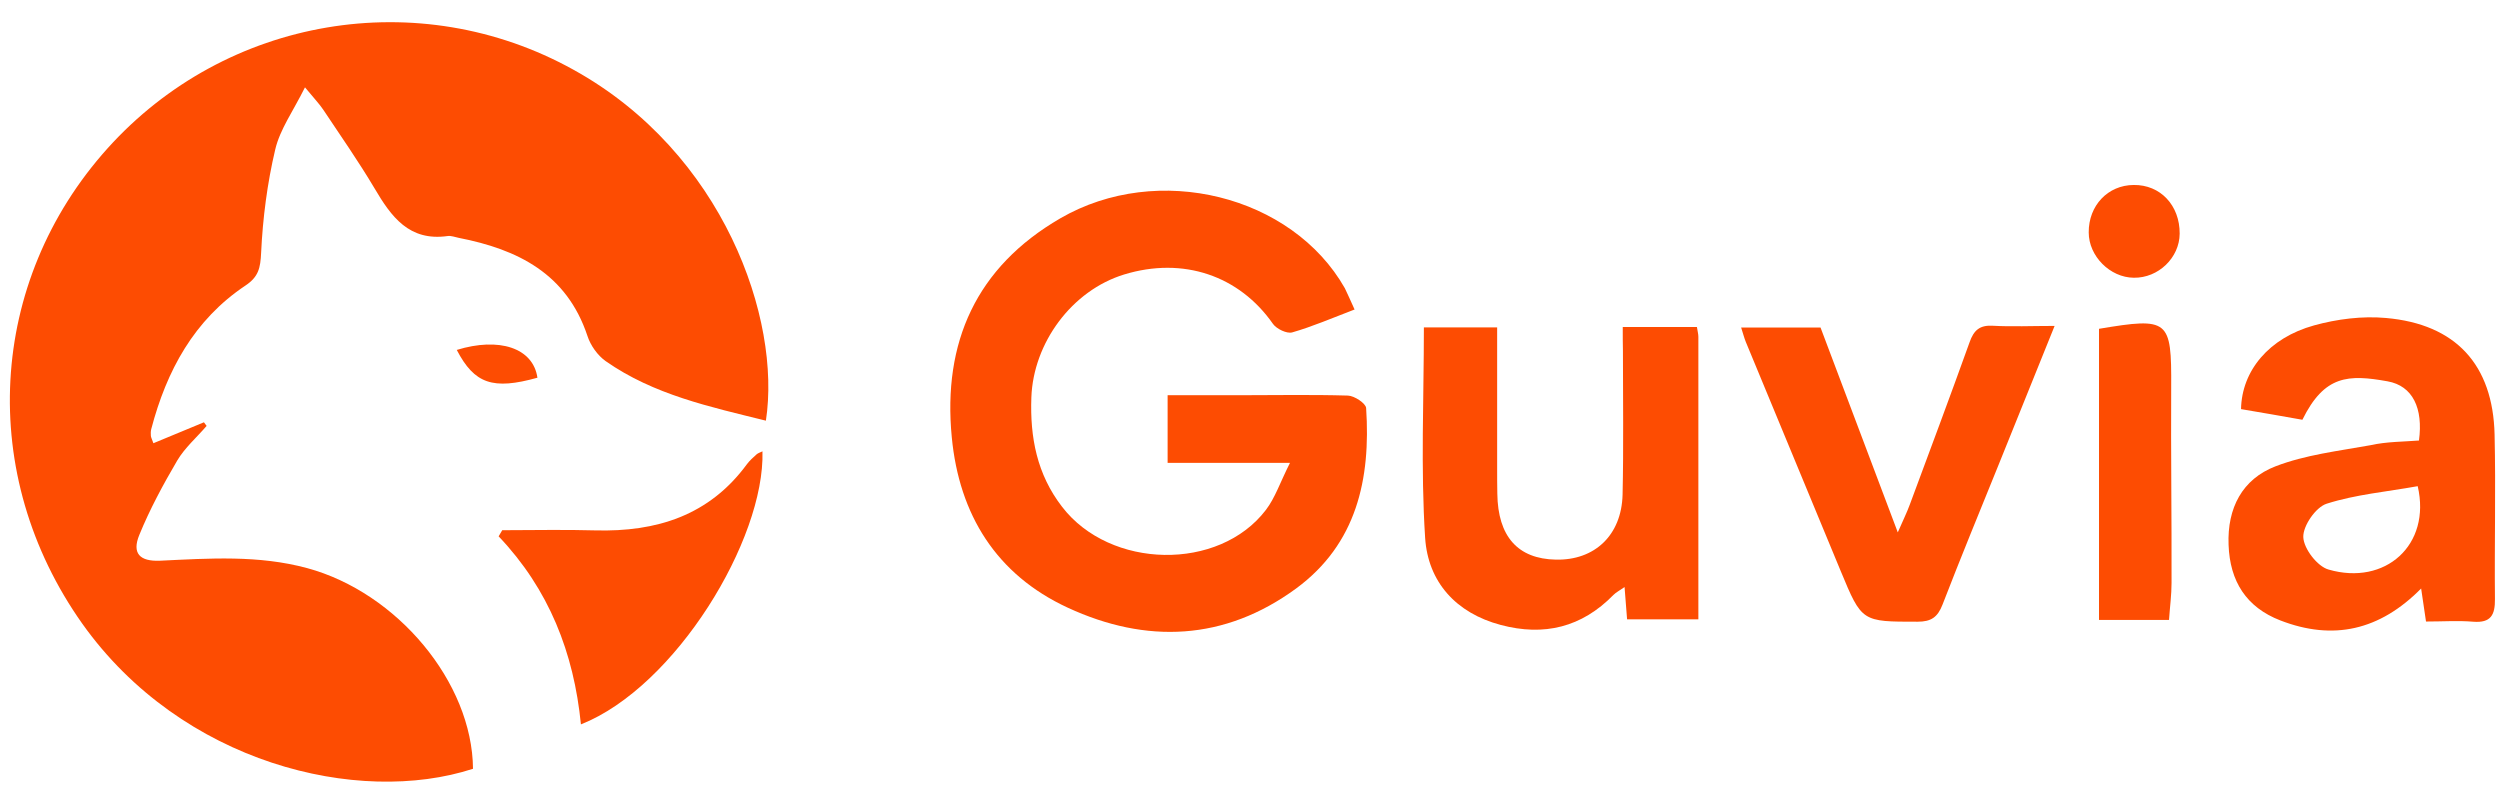
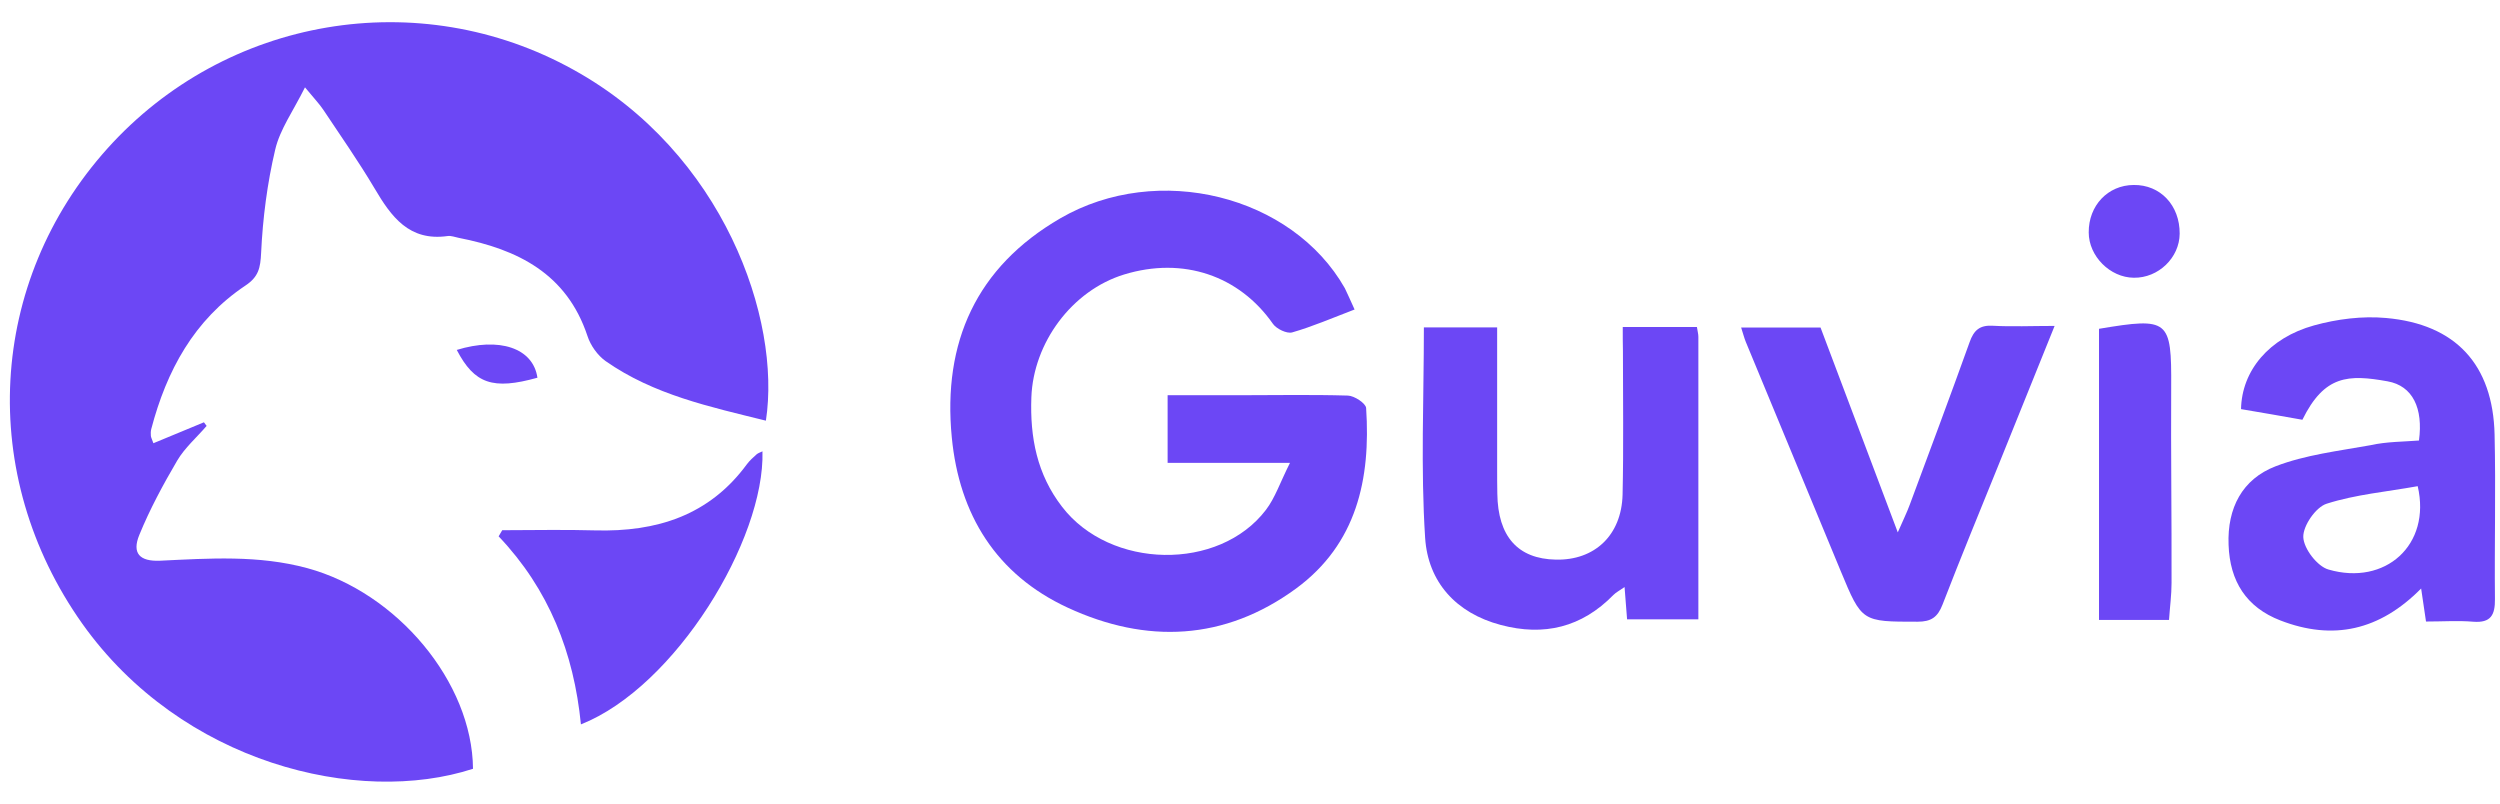
<svg xmlns="http://www.w3.org/2000/svg" version="1.1" id="Capa_1" x="0px" y="0px" viewBox="0 0 1385.3 445.3" style="enable-background:new 0 0 1385.3 445.3;" xml:space="preserve">
  <style type="text/css">
- 	.st0{fill:#FD4C02;}
+ 	.st0{fill:#6C47F5;}
</style>
  <g>
    <path class="st0" d="M169,48.4c-6.5,13.1-13.9,23.3-16.5,34.5c-4.4,18.6-6.9,38-7.8,57.1c-0.4,8.5-1.4,13.4-8.8,18.3   c-28.4,19-43.6,47.1-52.1,79.5c-0.3,1.2-0.3,2.5-0.2,3.8c0.1,0.8,0.5,1.5,1.4,4c9.4-3.9,18.7-7.8,28-11.6c0.5,0.7,1,1.4,1.5,2   c-5.5,6.4-12.1,12.1-16.3,19.2c-7.8,13.3-15.2,27-21,41.2c-4.2,10.2,0.2,14.8,11.5,14.3c27.3-1.3,54.5-3.2,81.5,4.1   C220,328.3,261.7,378,262.1,426c-63.6,20.7-161.4-2.9-216.5-80.4c-58.4-82.5-52.5-189.4,14-263.4C125.2,9.3,232-8.9,317.7,38.6   C401,84.6,433,176.9,424.4,233.1c-31-7.7-62.1-14.3-88.8-33c-4.5-3.2-8.4-8.7-10.1-14c-11.5-34.5-38.6-47.9-71.3-54.3   c-2.1-0.4-4.2-1.3-6.2-1c-21.3,3-31.2-10.7-40.5-26.5c-8.8-14.8-18.7-29-28.3-43.4C177,57.6,174.2,54.7,169,48.4z" />
    <path class="st0" d="M278.3,293.8c17.2,0,34.4-0.4,51.6,0.1c33.9,0.9,63.1-8.2,84-36.7c1.5-2,3.4-3.7,5.3-5.4   c0.9-0.8,2.1-1.1,3.3-1.7c1.4,48.7-48.1,130.5-100.6,151.3c-3.9-39.6-17.7-74.9-45.6-104.2C277,296,277.6,294.9,278.3,293.8z" />
    <g>
      <path class="st0" d="M750.6,171.5c-12.6,4.8-23.4,9.5-34.6,12.7c-2.9,0.8-8.6-1.9-10.6-4.7c-18.7-26.8-49.8-37.4-82.5-27.4    c-29,8.9-50.3,37.9-51.4,68.1c-0.8,22.2,3.1,42.6,17,60.6c26.6,34.7,87,35.9,113,1.7c5.1-6.7,7.8-15.1,13.3-26    c-25,0-46.1,0-67.8,0c0-13.4,0-24.5,0-37.5c13.4,0,26.3,0,39.2,0c20.2,0,40.5-0.4,60.7,0.2c3.6,0.1,9.9,4.3,10.1,6.9    c2.6,39.3-5.2,75.3-38.8,100c-39.6,29-83,30.8-126.6,10.6c-39.5-18.3-60.1-51.5-64.2-94.4C522.3,189.7,541,148,587.5,121    c54.1-31.4,128.5-12.7,157.7,38.7C746.8,162.9,748.2,166.3,750.6,171.5z" />
      <path class="st0" d="M1340.4,244.1c2.4-17.8-3.4-30.3-17.4-32.8c-21.7-3.9-35-3.5-47.2,21.3c-11.2-2-22.7-4-34-5.9    c0.4-21.3,15.5-39.5,40.5-46.4c12.7-3.5,26.7-5.3,39.8-4.1c38.7,3.4,59.3,25.9,60.2,64.6c0.7,30.3-0.1,60.7,0.2,91.1    c0.1,8.8-2.2,13.4-12.1,12.6c-8.3-0.7-16.8-0.1-26.1-0.1c-0.9-6-1.7-11.6-2.7-18.3c-23,23.3-48.8,29-78,17.7    c-18.9-7.3-28-21.7-28.7-41.9c-0.8-20.4,7.6-36.4,26-43.5c16.6-6.4,34.9-8.5,52.6-11.7C1322.4,244.7,1331.6,244.8,1340.4,244.1z     M1339.7,269.4c-17.2,3.1-34.4,4.6-50.4,9.7c-6.1,1.9-13.2,12.3-13,18.5c0.2,6.4,7.8,16.3,14,18    C1321.6,324.7,1347.3,302.1,1339.7,269.4z" />
      <path class="st0" d="M899.2,181.2c14.8,0,27.7,0,41.1,0c0.3,2.2,0.8,3.8,0.8,5.4c0,51.8,0,103.6,0,156.6c-13.4,0-26.1,0-39.5,0    c-0.4-5.8-0.9-11.1-1.4-17.9c-2.7,1.9-4.7,2.9-6.2,4.4c-17.5,17.9-38.4,23-62.4,16.6c-24.9-6.6-40.3-23.9-41.9-48.2    c-2.5-38.5-0.7-77.2-0.7-116.7c13.4,0,26.2,0,40.6,0c0,26.3,0,52.3,0,78.3c0,4.6,0,9.3,0.1,13.9c0.3,23.6,11.3,36.1,32.4,36.5    c21.5,0.5,36.4-13.5,37-35.9c0.6-26.5,0.2-53.1,0.2-79.7C899.2,190.5,899.2,186.3,899.2,181.2z" />
      <path class="st0" d="M964.8,181.5c14.9,0,28.6,0,44,0c13.7,36.2,27.7,73.4,42.8,113.5c3-6.9,5.1-11.1,6.7-15.5    c11.1-29.9,22.3-59.8,33.1-89.9c2.3-6.5,5.5-9.5,12.7-9.1c10.8,0.6,21.7,0.1,34.4,0.1c-10.7,26.6-20.9,51.9-31.1,77.1    c-10.4,25.7-21,51.4-31,77.3c-2.7,7-6.3,9.5-13.8,9.5c-30.9,0-30.9,0.2-42.6-28c-17.5-42.3-35.1-84.7-52.6-127    C966.5,187.3,965.9,184.9,964.8,181.5z" />
      <path class="st0" d="M1163.1,182.2c38.8-6.5,40.2-5.1,40,32.3c-0.2,36.2,0.3,72.3,0.2,108.5c0,6.6-0.9,13.2-1.4,20.5    c-13.5,0-25.8,0-38.8,0C1163.1,289.2,1163.1,235.7,1163.1,182.2z" />
      <path class="st0" d="M1207.8,129.5c-0.1,13.3-11.8,24.6-25.4,24.4c-13.2-0.1-25-12-25-25.1c-0.1-14.9,10.6-26.2,24.9-26.3    C1197.1,102.3,1207.9,113.8,1207.8,129.5z" />
    </g>
    <path class="st0" d="M297.8,209.3c-24.7,6.9-34.9,3.4-44.7-15.4C276.5,186.7,295.4,192.7,297.8,209.3z" />
  </g>
</svg>
